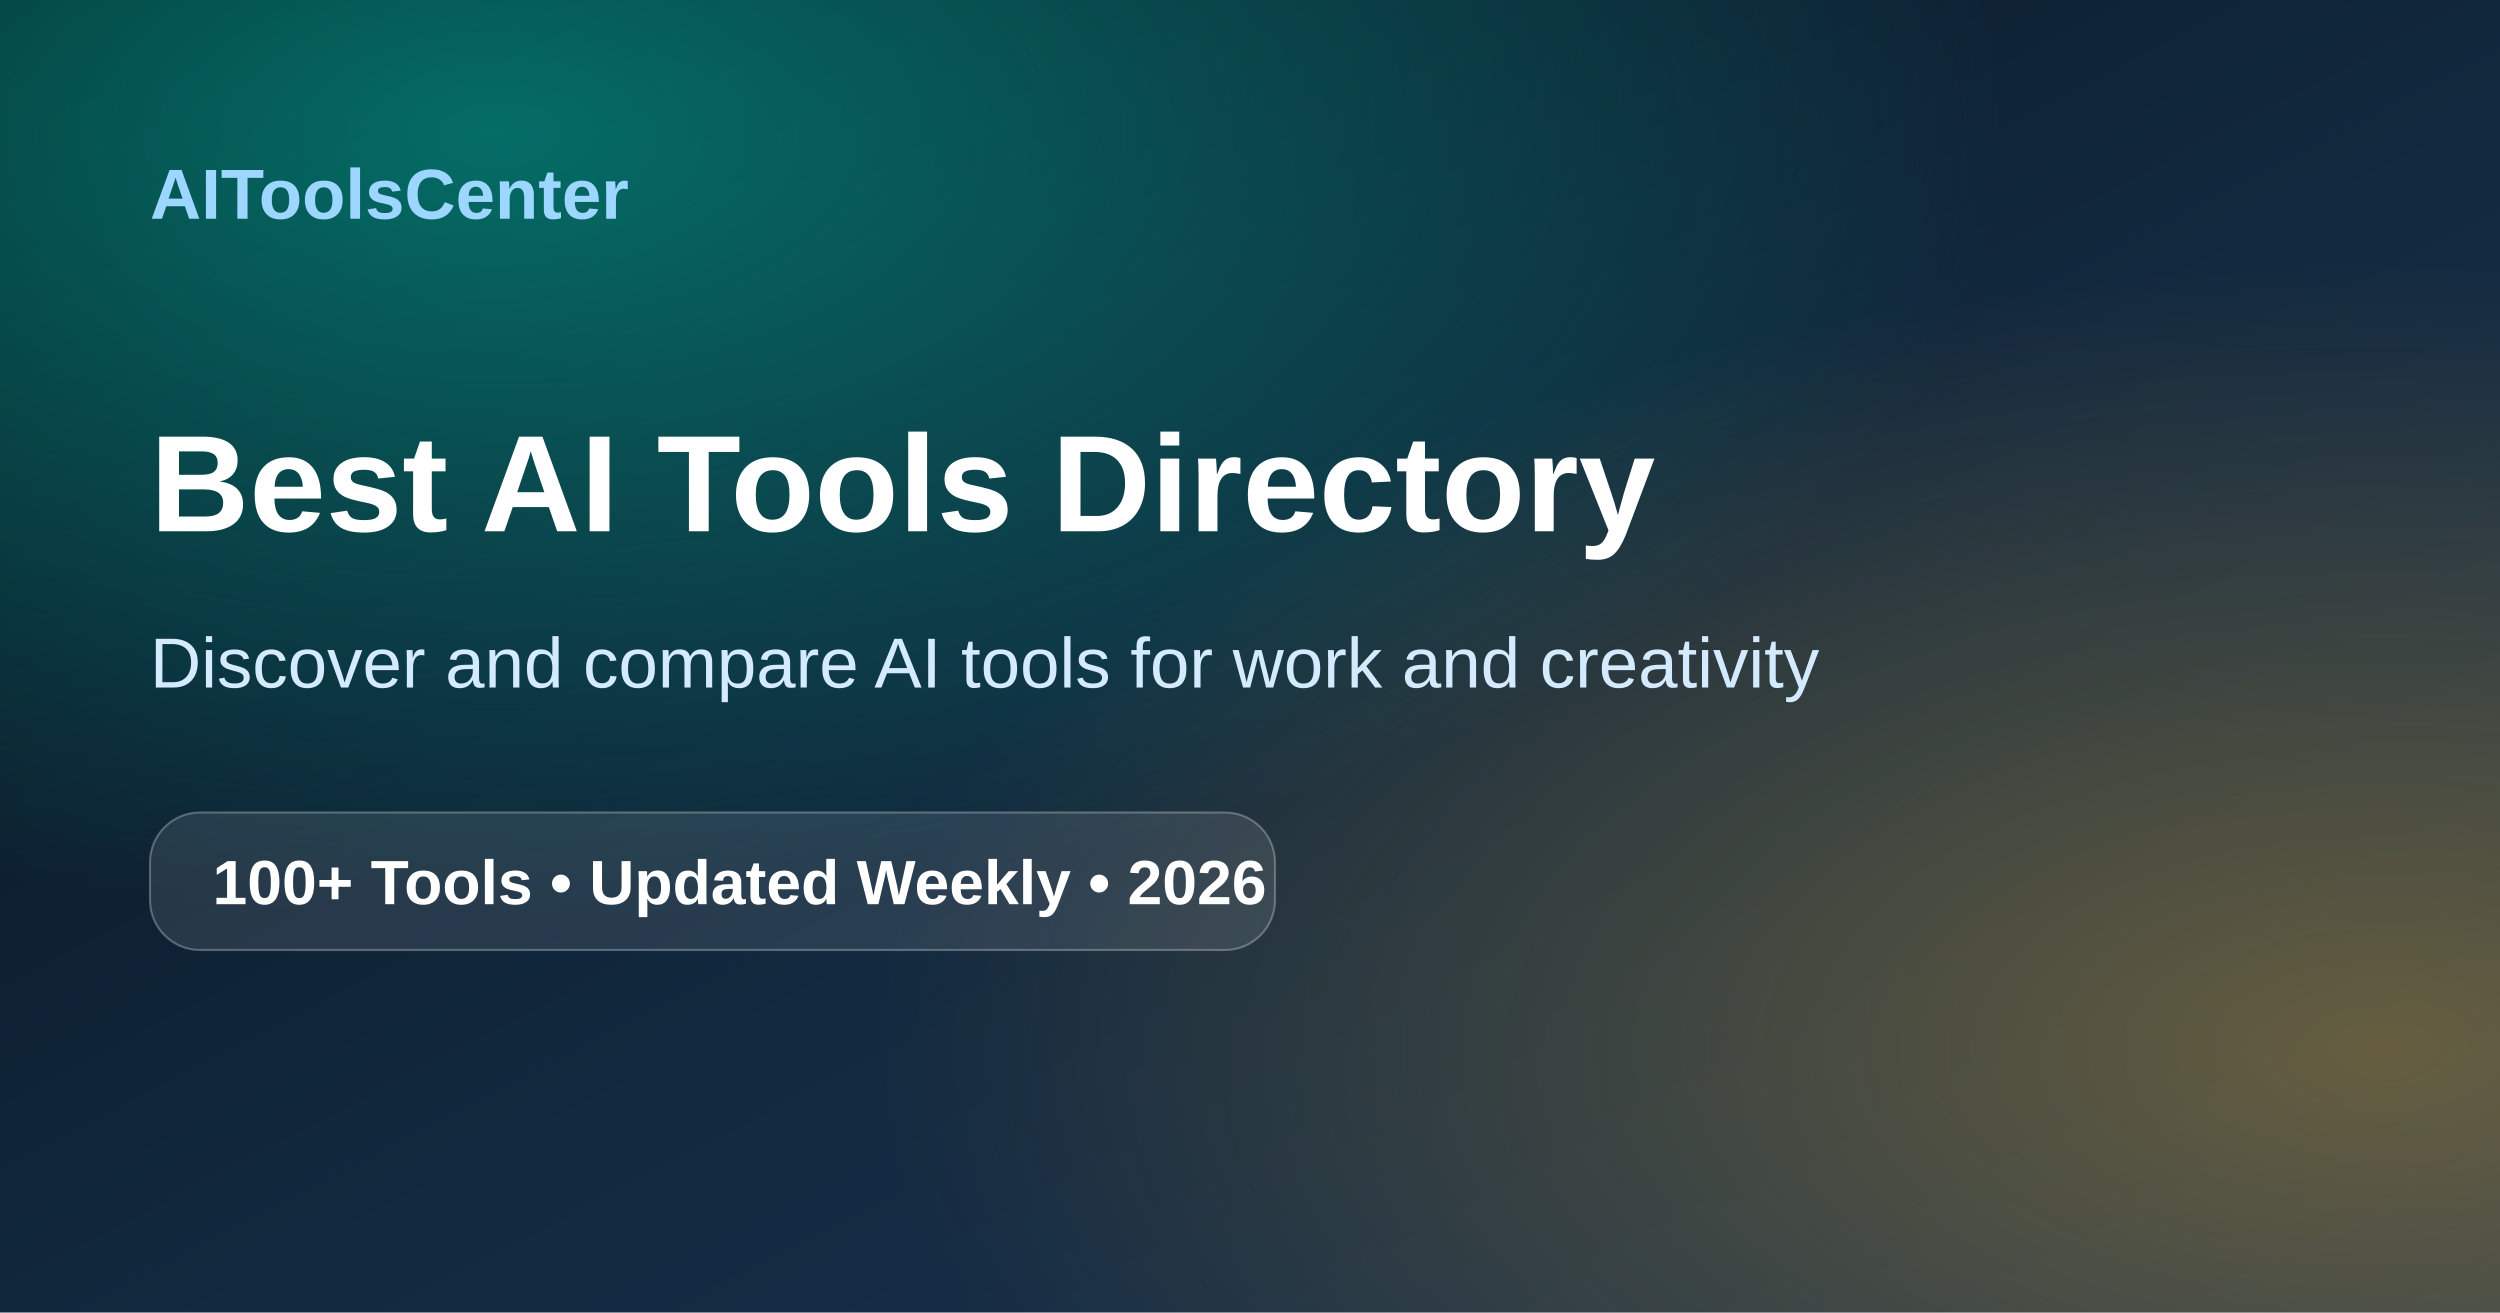
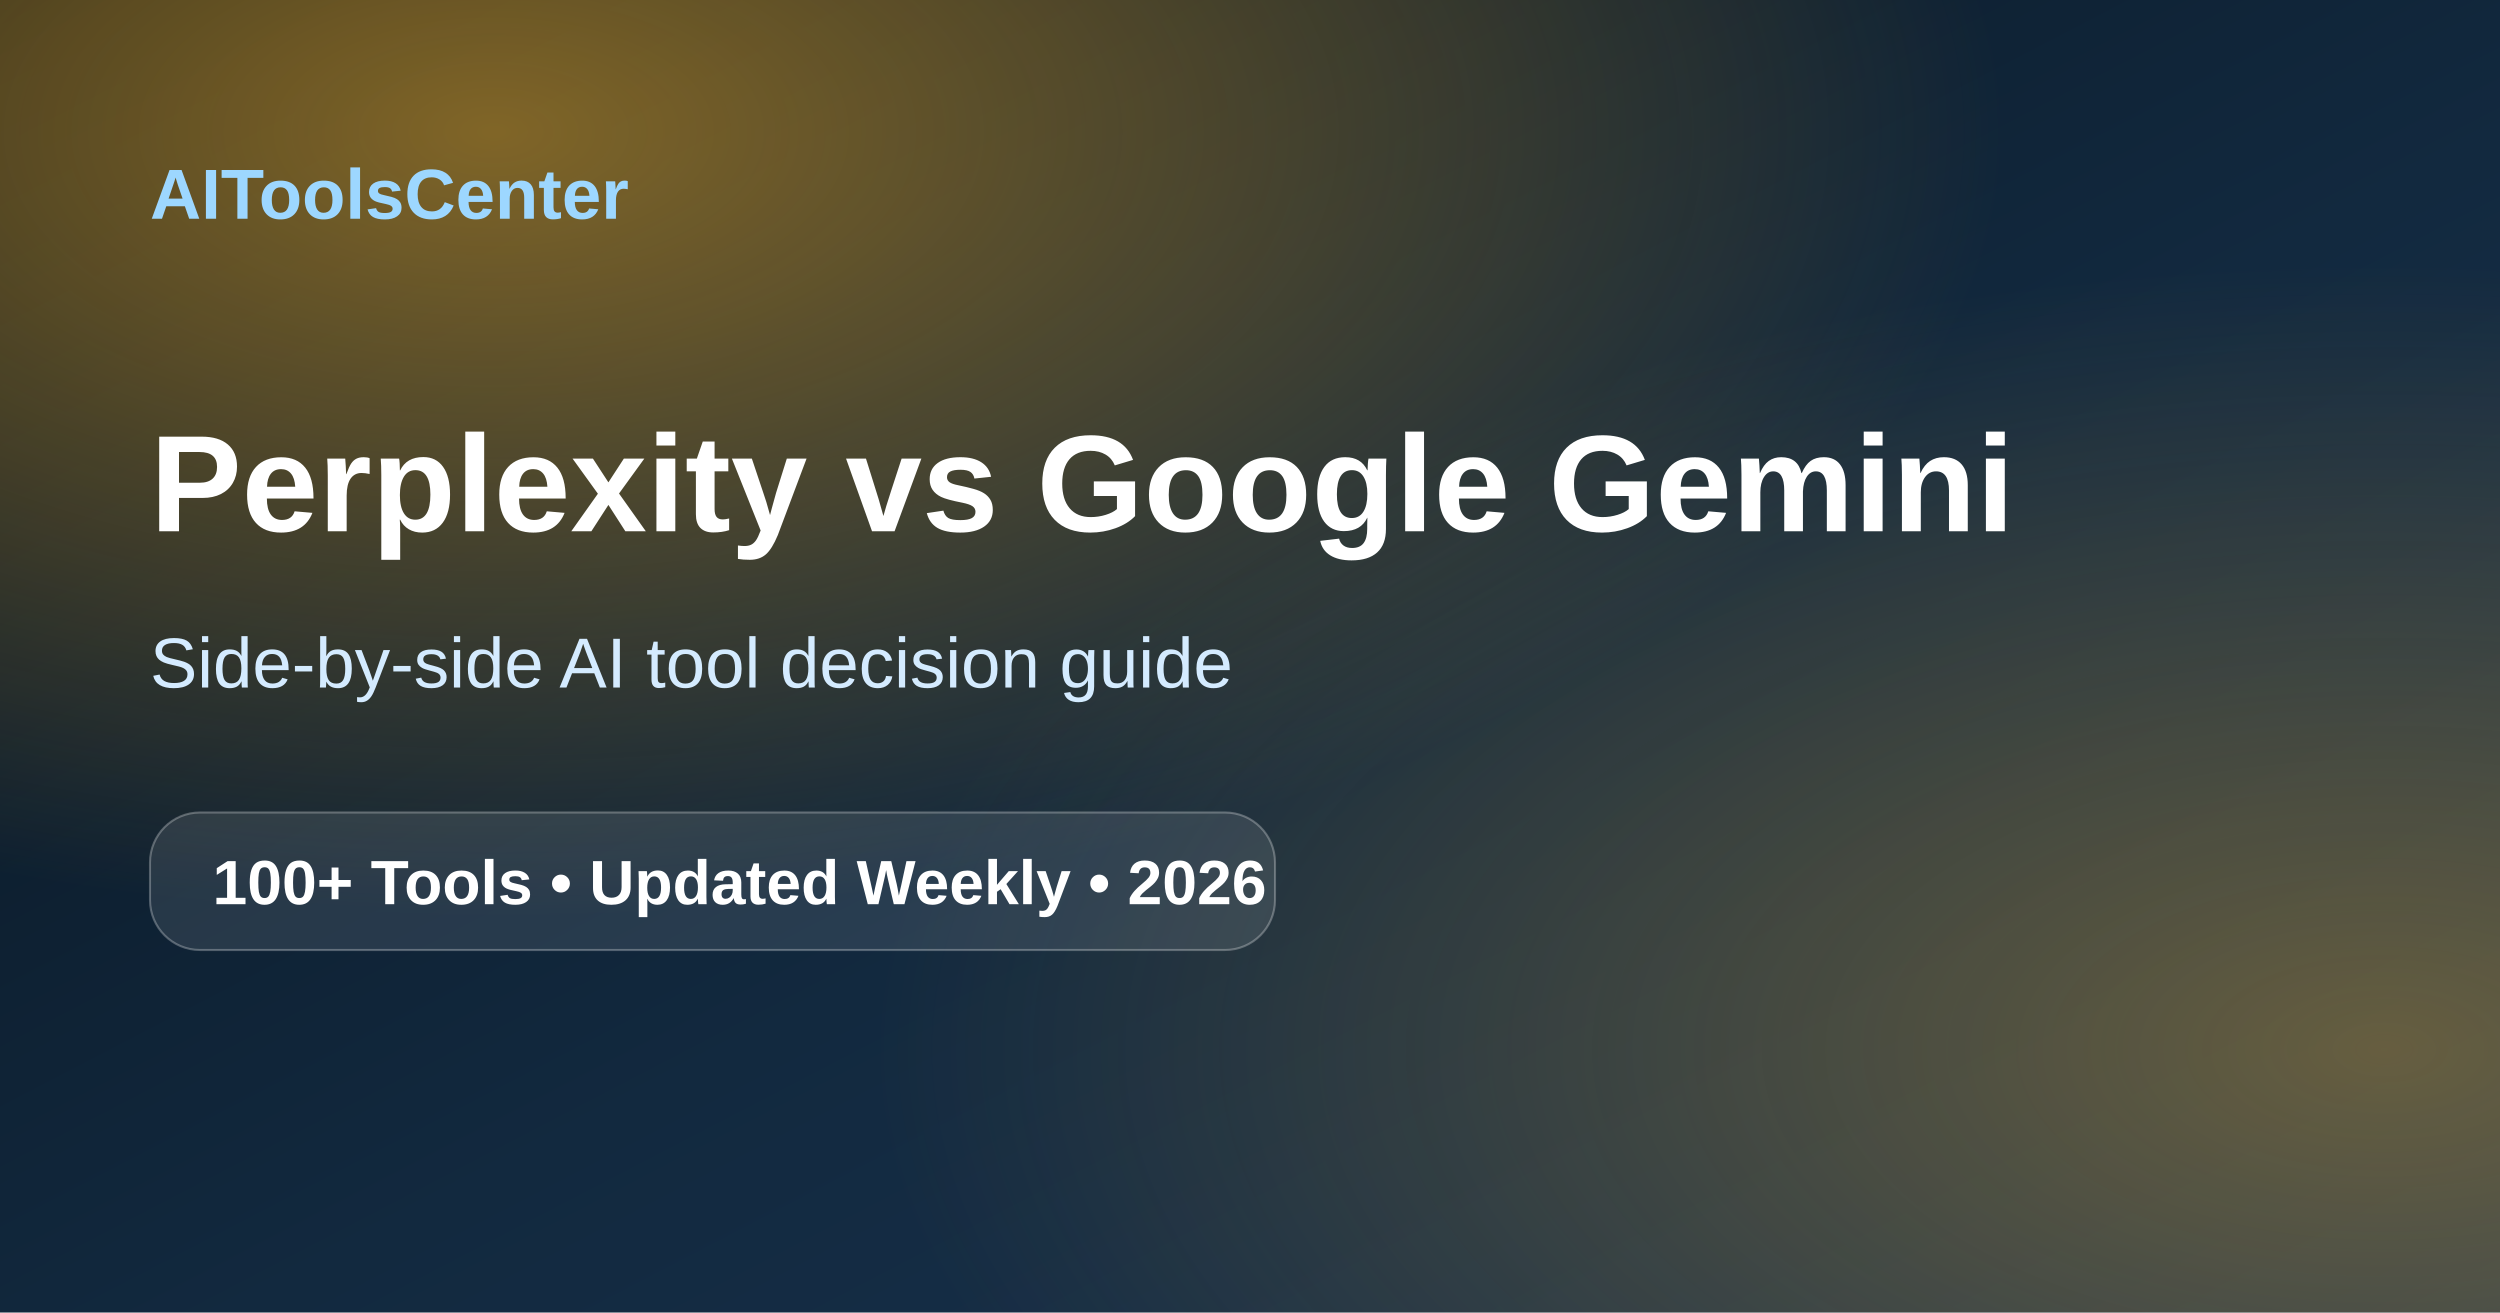
- <svg xmlns="http://www.w3.org/2000/svg" width="1200" height="630" viewBox="0 0 1200 630" role="img" aria-label="Best AI Tools Directory">
+ <svg xmlns="http://www.w3.org/2000/svg" width="1200" height="630" viewBox="0 0 1200 630" role="img" aria-label="Perplexity vs Google Gemini">
  <defs>
    <linearGradient id="bg" x1="0%" y1="0%" x2="100%" y2="100%">
      <stop offset="0%" stop-color="#06111a" />
      <stop offset="55%" stop-color="#12293f" />
      <stop offset="100%" stop-color="#1a3350" />
    </linearGradient>
    <radialGradient id="glowA" cx="20%" cy="10%" r="60%">
-       <stop offset="0%" stop-color="#00c2a8" stop-opacity="0.5" />
-       <stop offset="100%" stop-color="#00c2a8" stop-opacity="0" />
+       <stop offset="0%" stop-color="#f7b32b" stop-opacity="0.5" />
+       <stop offset="100%" stop-color="#f7b32b" stop-opacity="0" />
    </radialGradient>
    <radialGradient id="glowB" cx="95%" cy="80%" r="60%">
      <stop offset="0%" stop-color="#f7b32b" stop-opacity="0.35" />
      <stop offset="100%" stop-color="#f7b32b" stop-opacity="0" />
    </radialGradient>
  </defs>
  <rect width="1200" height="630" fill="url(#bg)" />
  <rect width="1200" height="630" fill="url(#glowA)" />
  <rect width="1200" height="630" fill="url(#glowB)" />
  <g>
    <text x="72" y="105" fill="#9dd7ff" font-size="34" font-family="Arial, Helvetica, sans-serif" font-weight="700">AIToolsCenter</text>
-     <text x="72" y="255" fill="#ffffff" font-size="66" font-family="Arial, Helvetica, sans-serif" font-weight="800">Best AI Tools Directory</text>
-     <text x="72" y="330" fill="#d4ebff" font-size="34" font-family="Arial, Helvetica, sans-serif" font-weight="500">Discover and compare AI tools for work and creativity</text>
+     <text x="72" y="255" fill="#ffffff" font-size="66" font-family="Arial, Helvetica, sans-serif" font-weight="800">Perplexity vs Google Gemini</text>
+     <text x="72" y="330" fill="#d4ebff" font-size="34" font-family="Arial, Helvetica, sans-serif" font-weight="500">Side-by-side AI tool decision guide</text>
    <rect x="72" y="390" rx="24" ry="24" width="540" height="66" fill="rgba(255,255,255,0.1)" stroke="rgba(255,255,255,0.28)" />
    <text x="102" y="434" fill="#ffffff" font-size="30" font-family="Arial, Helvetica, sans-serif" font-weight="700">100+ Tools • Updated Weekly • 2026</text>
  </g>
</svg>
